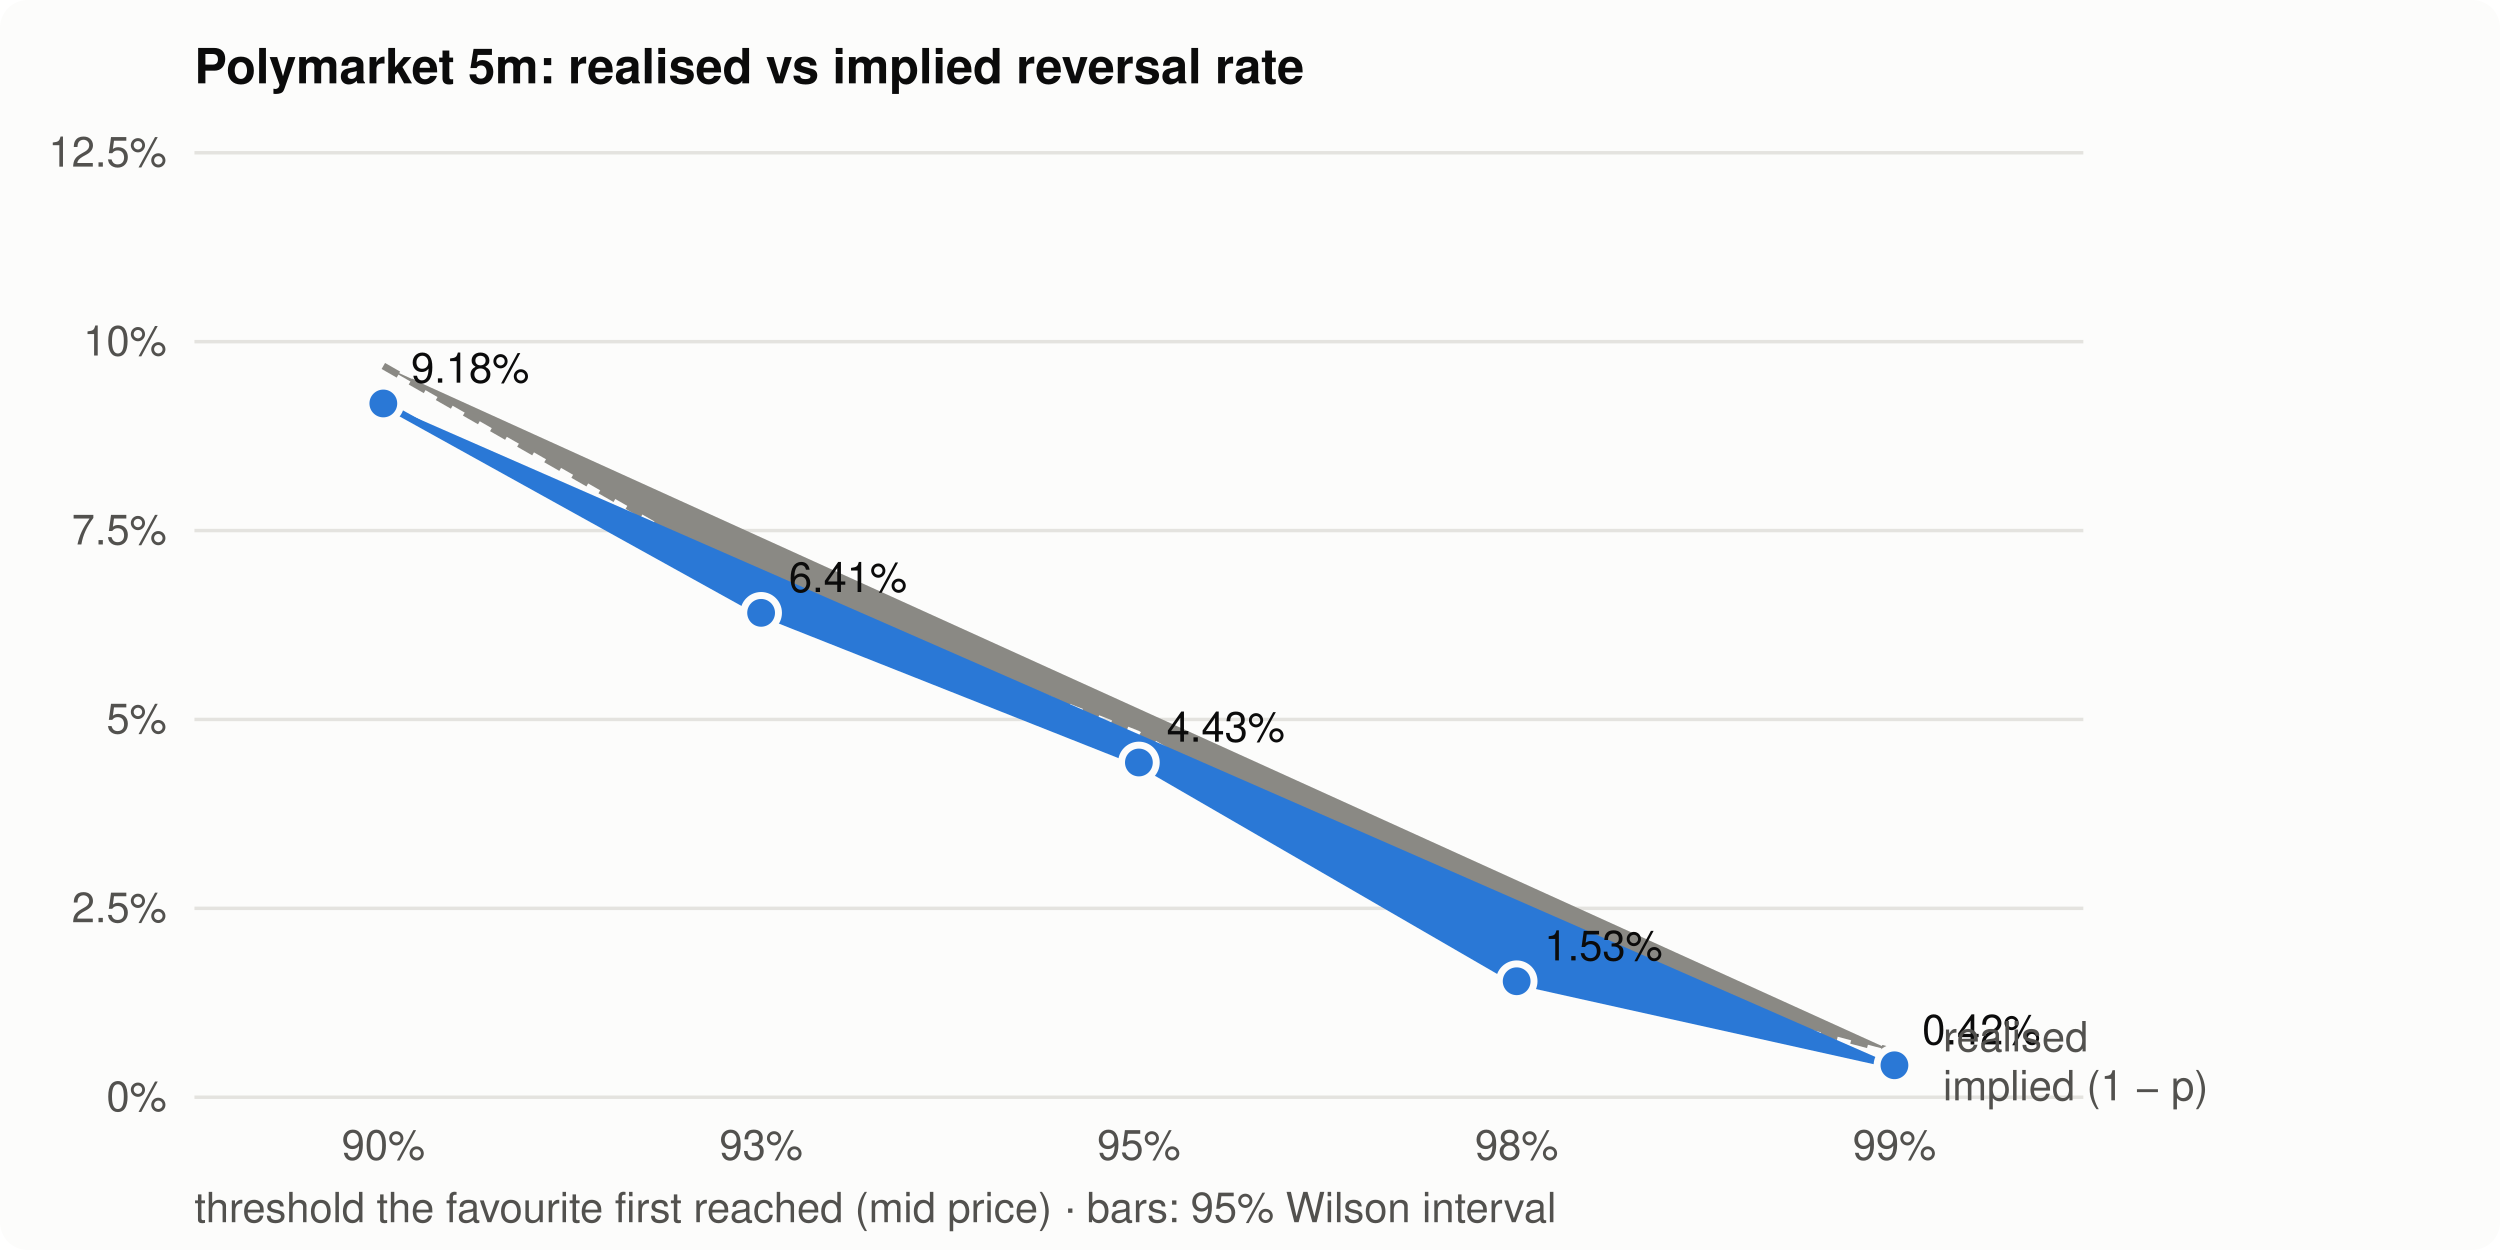
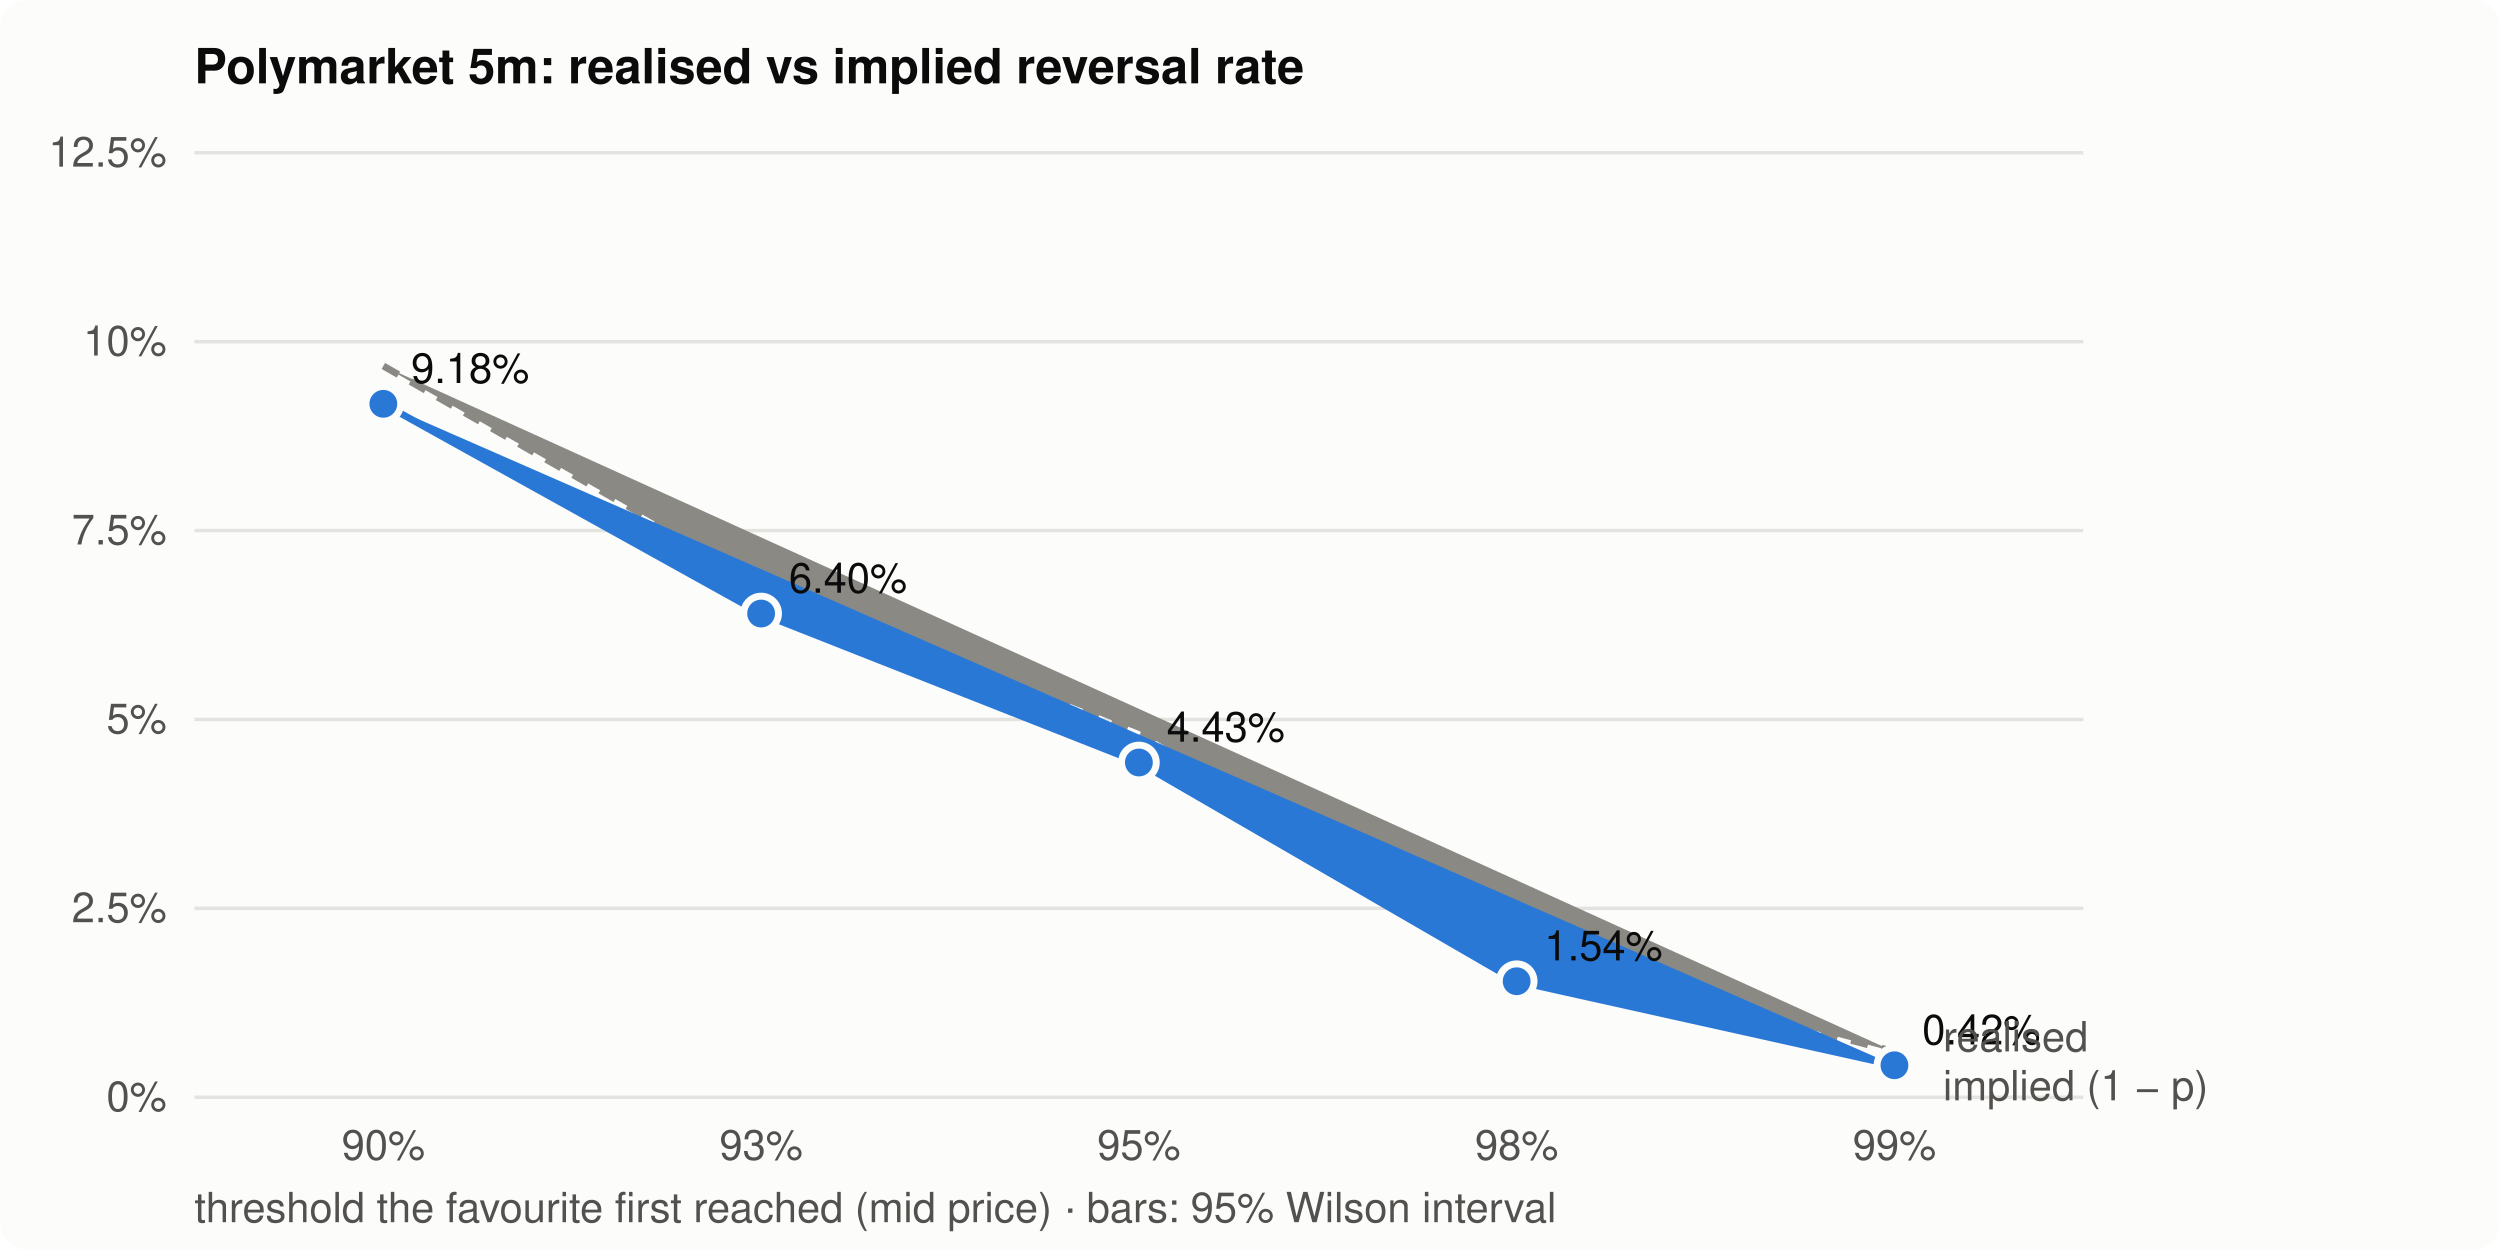
<svg xmlns="http://www.w3.org/2000/svg" viewBox="0 0 720 360" width="720" height="360" role="img" aria-label="Polymarket 5m: realised vs implied reversal rate">
  <style>
  .bg{fill:#fcfcfb} .t1{fill:#0b0b0b} .t2{fill:#52514e} .grid{stroke:#e4e3df}
  .s1{stroke:#2a78d6;fill:#2a78d6} .s2{stroke:#eb6834;fill:#eb6834} .s3{stroke:#1baf7a;fill:#1baf7a}
  .ref{stroke:#8a8984;fill:#8a8984} .ring{stroke:#fcfcfb}
  text{font-family:-apple-system,Segoe UI,Helvetica,Arial,sans-serif;font-size:12px}
  .title{font-size:14px;font-weight:600}
  @media (prefers-color-scheme: dark){
    .bg{fill:#1a1a19} .t1{fill:#f0efec} .t2{fill:#c3c2b7} .grid{stroke:#34332f}
    .s1{stroke:#3987e5;fill:#3987e5} .s2{stroke:#d95926;fill:#d95926} .s3{stroke:#199e70;fill:#199e70}
    .ref{stroke:#9d9c96;fill:#9d9c96} .ring{stroke:#1a1a19}
  }
</style>
  <rect class="bg" width="720" height="360" rx="8" />
  <text class="t1 title" x="56" y="24">Polymarket 5m: realised vs implied reversal rate</text>
  <line class="grid" x1="56" x2="600" y1="316.0" y2="316.0" stroke-width="1" />
  <text class="t2" x="48" y="320.0" text-anchor="end">0%</text>
  <line class="grid" x1="56" x2="600" y1="261.6" y2="261.6" stroke-width="1" />
  <text class="t2" x="48" y="265.6" text-anchor="end">2.5%</text>
  <line class="grid" x1="56" x2="600" y1="207.2" y2="207.2" stroke-width="1" />
  <text class="t2" x="48" y="211.2" text-anchor="end">5%</text>
  <line class="grid" x1="56" x2="600" y1="152.8" y2="152.8" stroke-width="1" />
  <text class="t2" x="48" y="156.8" text-anchor="end">7.5%</text>
  <line class="grid" x1="56" x2="600" y1="98.4" y2="98.4" stroke-width="1" />
  <text class="t2" x="48" y="102.4" text-anchor="end">10%</text>
  <line class="grid" x1="56" x2="600" y1="44.0" y2="44.0" stroke-width="1" />
  <text class="t2" x="48" y="48.0" text-anchor="end">12.5%</text>
  <text class="t2" x="110.4" y="334" text-anchor="middle">90%</text>
  <text class="t2" x="219.2" y="334" text-anchor="middle">93%</text>
  <text class="t2" x="328.0" y="334" text-anchor="middle">95%</text>
  <text class="t2" x="436.8" y="334" text-anchor="middle">98%</text>
  <text class="t2" x="545.6" y="334" text-anchor="middle">99%</text>
  <path class="ref" d="M110.4,105.4 L219.2,167.8 L328.0,210.5 L436.8,274.2 L545.6,302.9" fill="none" stroke-width="2" stroke-linejoin="round" stroke-dasharray="5 4" />
-   <line class="s1" x1="110.4" x2="110.4" y1="119.3" y2="113.0" stroke-width="2" stroke-linecap="round" />
-   <line class="s1" x1="219.2" x2="219.2" y1="179.2" y2="173.8" stroke-width="2" stroke-linecap="round" />
-   <line class="s1" x1="328.0" x2="328.0" y1="221.8" y2="217.3" stroke-width="2" stroke-linecap="round" />
-   <line class="s1" x1="436.8" x2="436.8" y1="284.1" y2="281.2" stroke-width="2" stroke-linecap="round" />
-   <line class="s1" x1="545.6" x2="545.6" y1="308.8" y2="304.2" stroke-width="2" stroke-linecap="round" />
-   <path class="s1" d="M110.4,116.2 L219.2,176.5 L328.0,219.6 L436.8,282.6 L545.6,306.8" fill="none" stroke-width="2" stroke-linejoin="round" />
-   <circle class="s1 ring" cx="110.4" cy="116.2" r="5" stroke-width="2" />
-   <text class="t1" x="118.4" y="110.2">9.18%</text>
-   <circle class="s1 ring" cx="219.2" cy="176.5" r="5" stroke-width="2" />
-   <text class="t1" x="227.2" y="170.5">6.41%</text>
+   <line class="s1" x1="110.4" x2="110.4" y1="119.4" y2="113.2" stroke-width="2" stroke-linecap="round" />
+   <line class="s1" x1="219.2" x2="219.2" y1="179.3" y2="174.0" stroke-width="2" stroke-linecap="round" />
+   <line class="s1" x1="328.0" x2="328.0" y1="221.8" y2="217.4" stroke-width="2" stroke-linecap="round" />
+   <line class="s1" x1="436.8" x2="436.8" y1="284.0" y2="281.1" stroke-width="2" stroke-linecap="round" />
+   <line class="s1" x1="545.6" x2="545.6" y1="308.8" y2="304.3" stroke-width="2" stroke-linecap="round" />
+   <path class="s1" d="M110.4,116.3 L219.2,176.7 L328.0,219.6 L436.8,282.6 L545.6,306.8" fill="none" stroke-width="2" stroke-linejoin="round" />
+   <circle class="s1 ring" cx="110.4" cy="116.3" r="5" stroke-width="2" />
+   <text class="t1" x="118.4" y="110.3">9.18%</text>
+   <circle class="s1 ring" cx="219.2" cy="176.7" r="5" stroke-width="2" />
+   <text class="t1" x="227.2" y="170.7">6.40%</text>
  <circle class="s1 ring" cx="328.0" cy="219.6" r="5" stroke-width="2" />
  <text class="t1" x="336.0" y="213.6">4.43%</text>
  <circle class="s1 ring" cx="436.8" cy="282.6" r="5" stroke-width="2" />
-   <text class="t1" x="444.8" y="276.6">1.53%</text>
+   <text class="t1" x="444.8" y="276.6">1.54%</text>
  <circle class="s1 ring" cx="545.6" cy="306.8" r="5" stroke-width="2" />
  <text class="t1" x="553.6" y="300.8">0.42%</text>
  <text class="t2" x="559.6" y="316.9">implied (1 − p)</text>
  <text class="t2" x="559.6" y="302.8">realised</text>
  <text class="t2" x="56" y="352">threshold the favourite first reached (mid price) · bars: 95% Wilson interval</text>
</svg>
